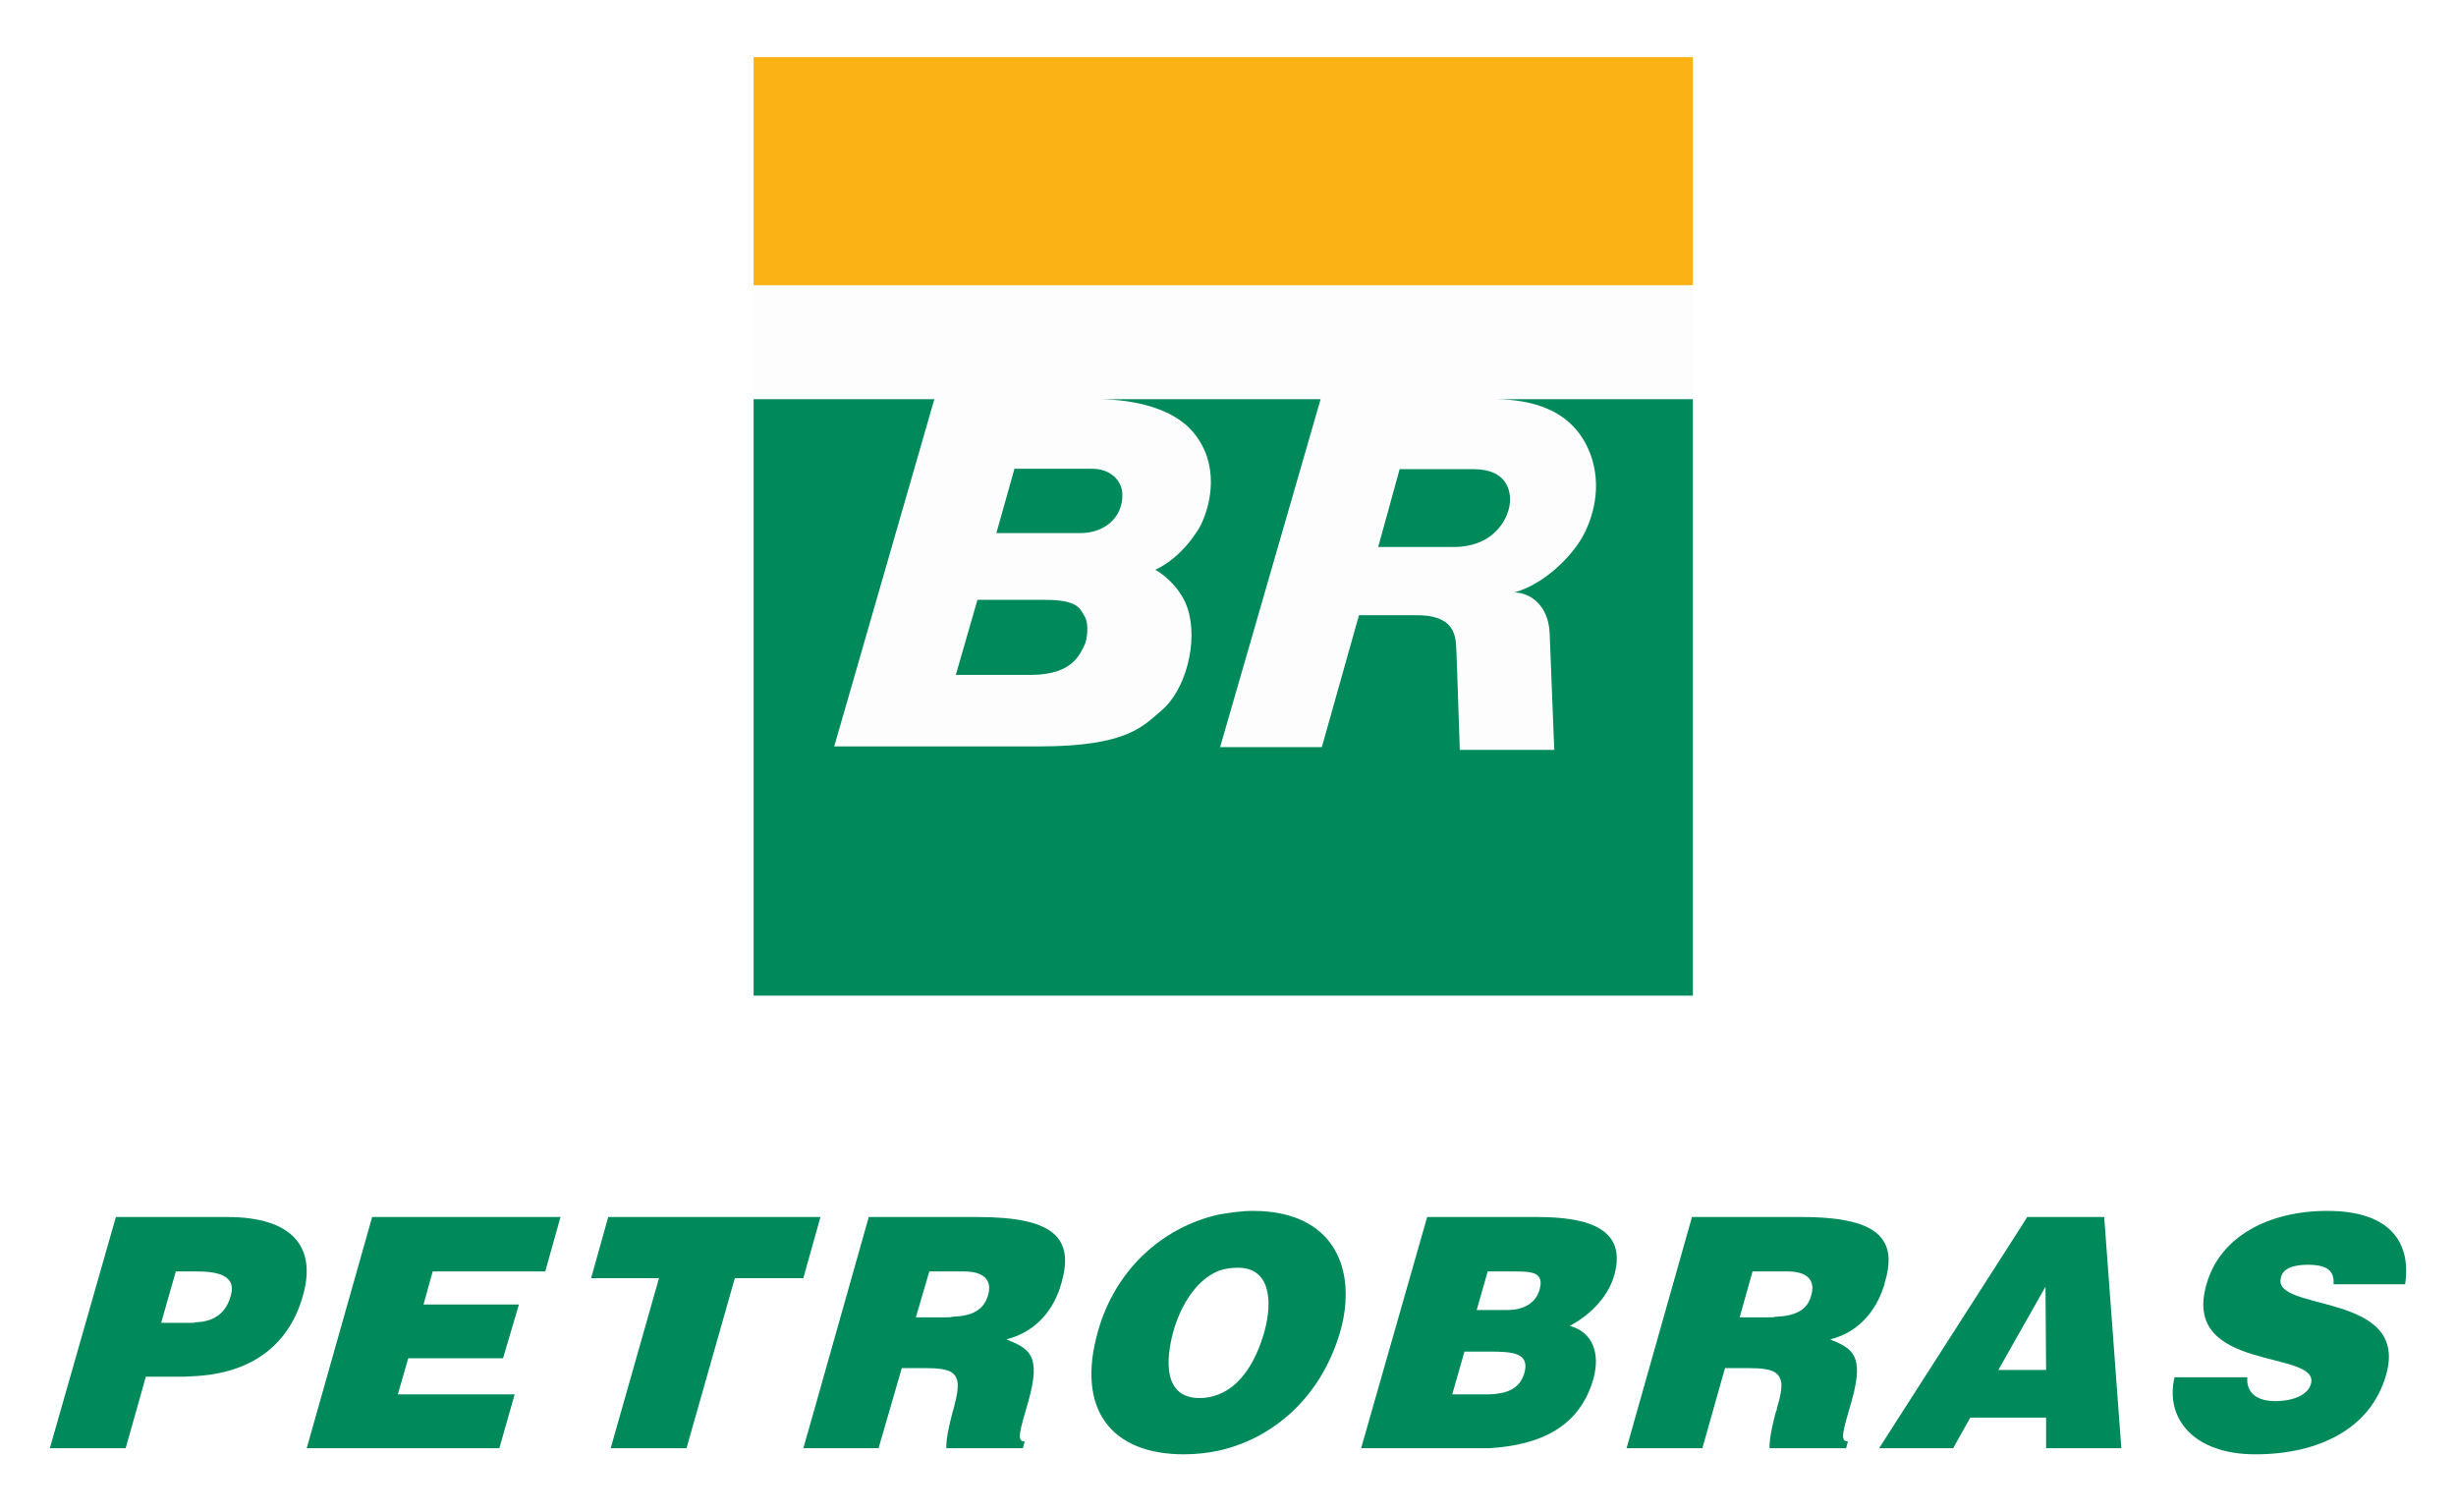
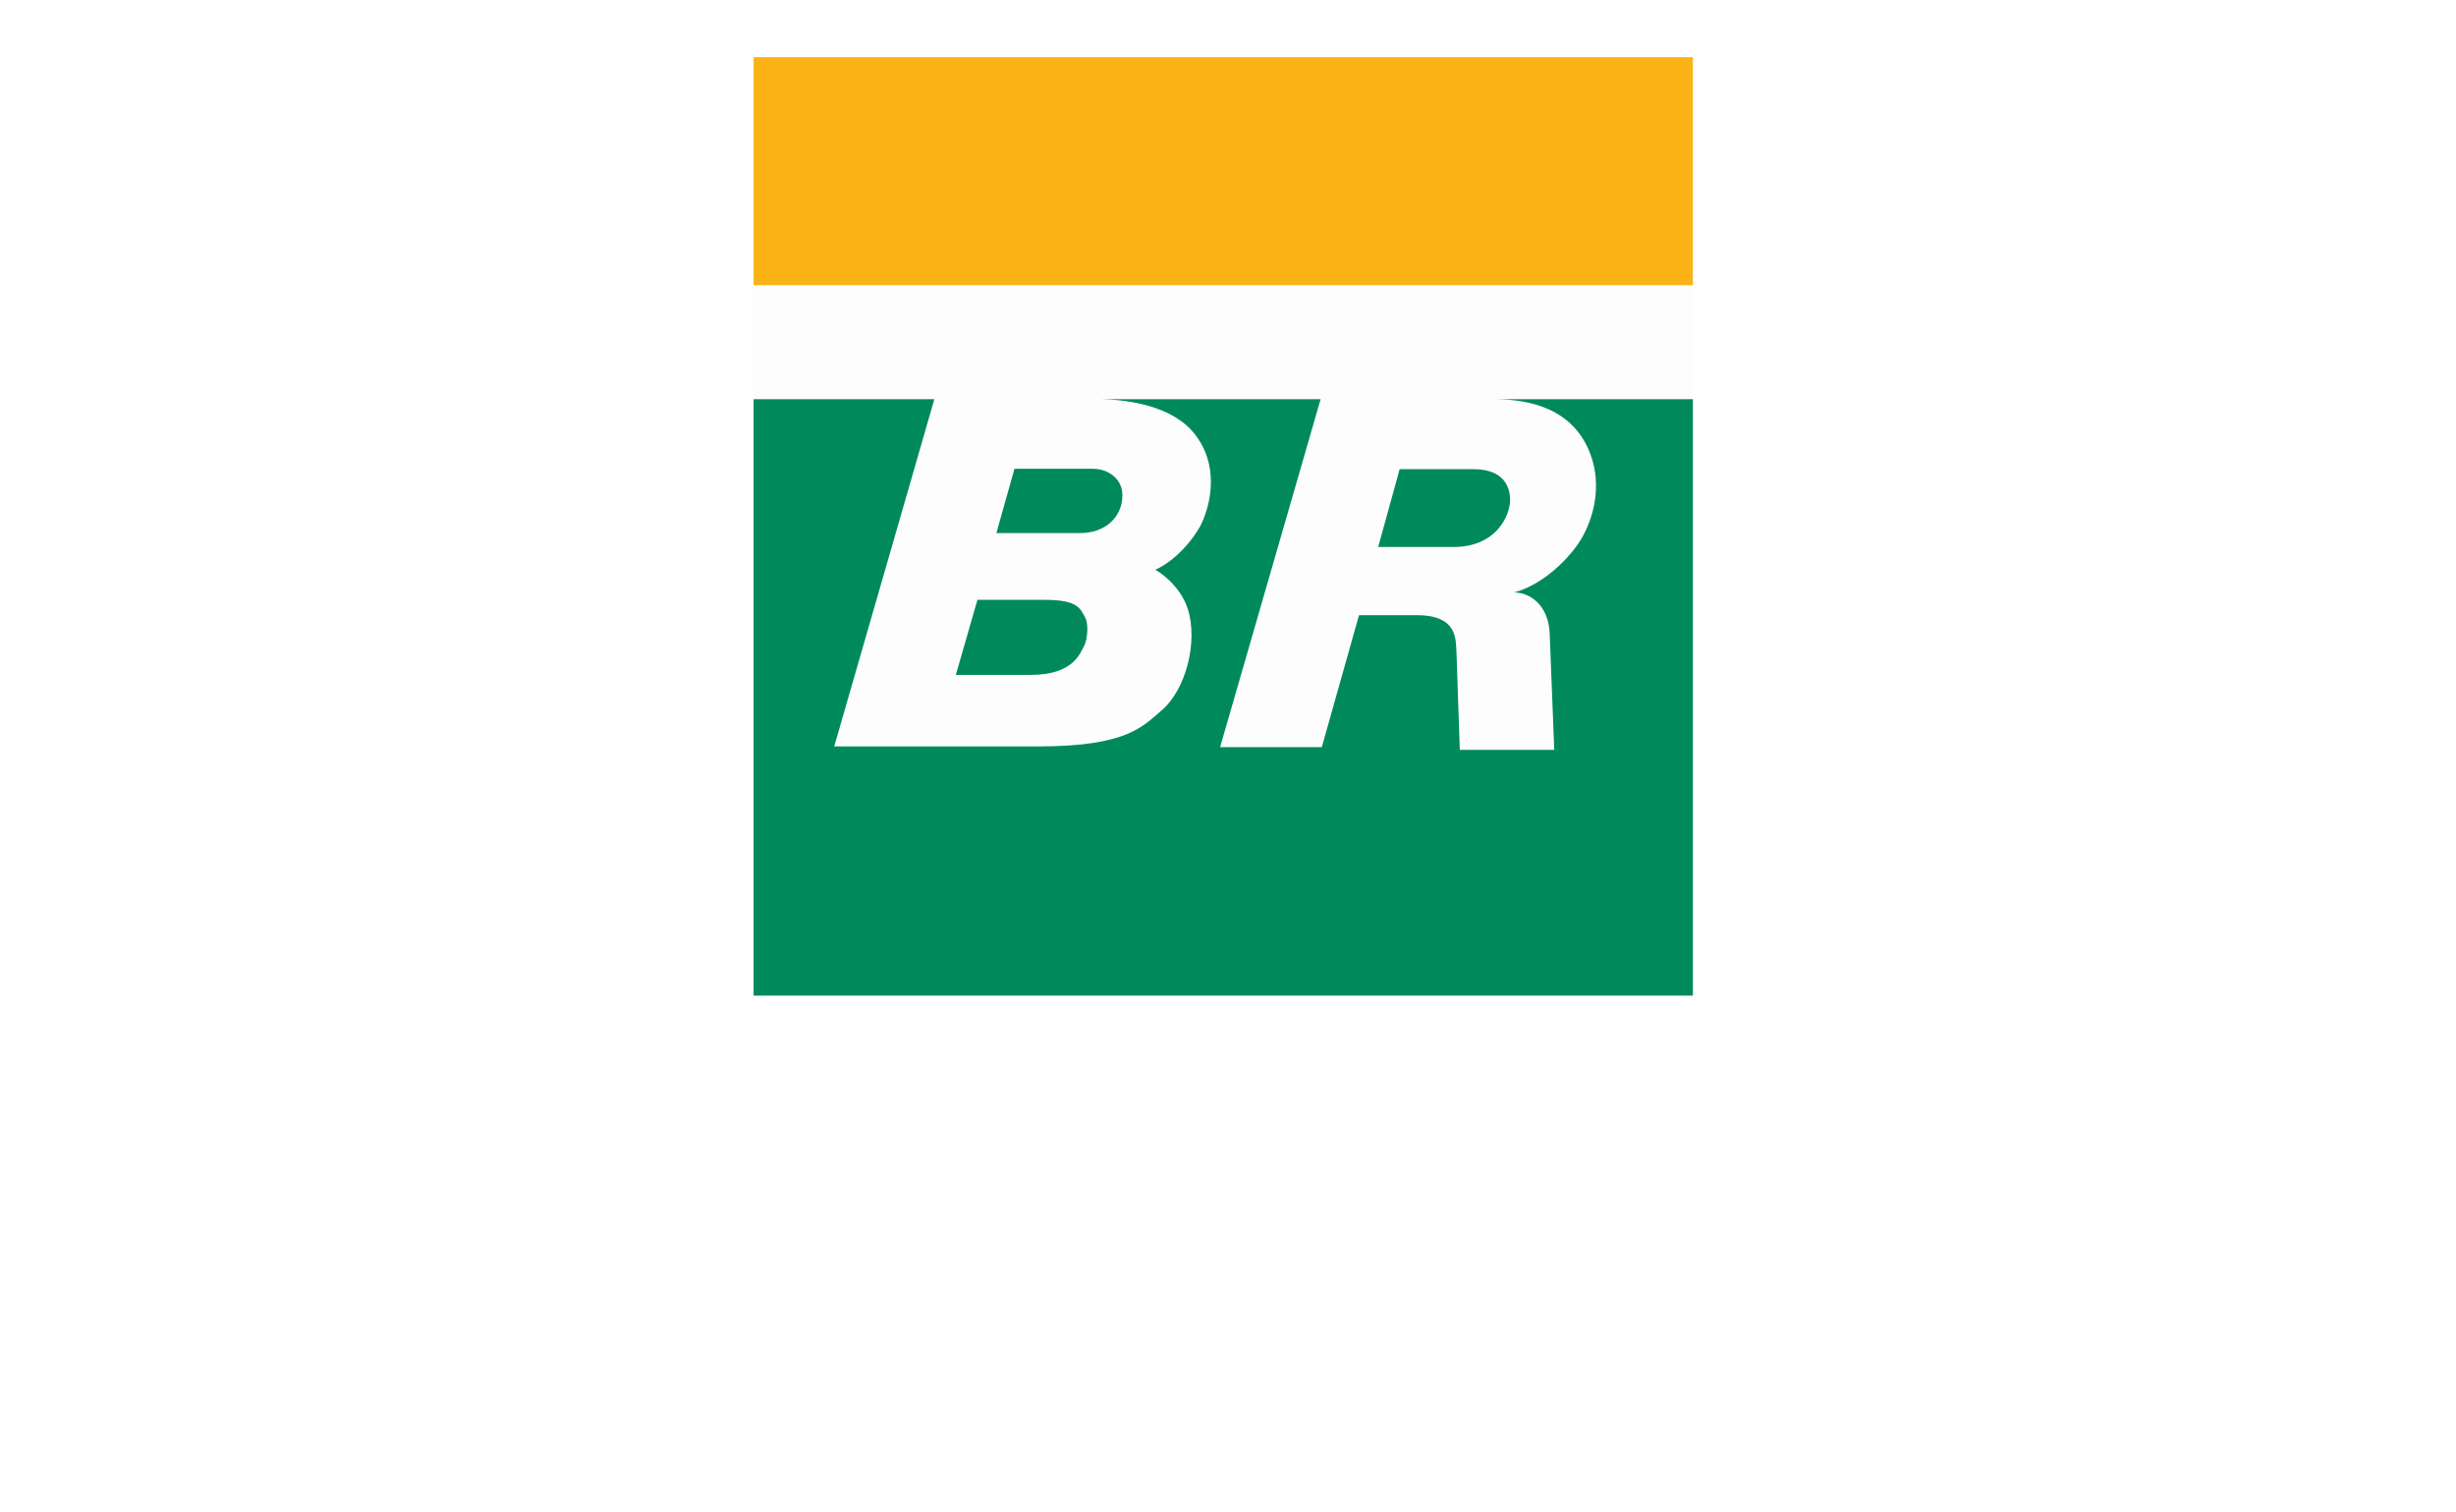
- <svg xmlns="http://www.w3.org/2000/svg" id="eaVU4c2pbyW1" viewBox="0 0 260 160" shape-rendering="geometricPrecision" text-rendering="geometricPrecision">
-   <g id="eaVU4c2pbyW2" transform="matrix(1.33333 0 0 -1.33333 0 258.667)">
-     <g id="eaVU4c2pbyW3" transform="matrix(0.1 0 0 0.1 0 0)">
-       <g id="eaVU4c2pbyW4" transform="matrix(1 0 0 1 0 359.2373)">
-         <g id="eaVU4c2pbyW5" transform="matrix(1 0 0 1 3.619055 -415.3734)">
-           <g id="eaVU4c2pbyW6" transform="matrix(1 0 0 1 5.000041 70.00015)">
-             <g id="eaVU4c2pbyW7" transform="matrix(1 0 0 1 0 345.3732)">
-               <g id="eaVU4c2pbyW8" transform="matrix(1 0 0 1 -0.000004 -45.37247)">
-                 <path id="eaVU4c2pbyW9" d="M1335.5,835.672L1335.5,1580.77L589.73,1580.77L589.73,835.672L1335.5,835.672" fill="rgb(253,253,253)" fill-rule="evenodd" stroke="none" stroke-width="1" />
-                 <path id="eaVU4c2pbyW10" d="M796.84,1253.97L859.008,1253.97C871.34,1253.97,882.543,1246.03,882.543,1232.93C882.543,1215.27,868.496,1202.91,849.023,1202.91L782.48,1202.91L796.84,1253.97" fill="rgb(0,138,91)" fill-rule="evenodd" stroke="none" stroke-width="1" />
-                 <path id="eaVU4c2pbyW11" d="M1102.65,1253.65L1161.38,1253.65C1189.23,1253.65,1190.34,1234.67,1190.34,1229.27C1190.34,1216.66,1179.25,1191.87,1145.45,1191.87L1085.61,1191.87C1085.61,1191.87,1102.33,1252.13,1102.65,1253.65" fill="rgb(0,138,91)" fill-rule="evenodd" stroke="none" stroke-width="1" />
-                 <path id="eaVU4c2pbyW12" d="M767.441,1149.9L821.195,1149.9C847.512,1149.9,849.008,1142.74,852.633,1136.6C856.234,1130.5,854.574,1117.63,852.078,1113.19C848.938,1107.61,843.629,1090.34,809.973,1090.34L750.273,1090.34C750.273,1090.34,767.418,1149.82,767.441,1149.9" fill="rgb(0,138,91)" fill-rule="evenodd" stroke="none" stroke-width="1" />
-                 <path id="eaVU4c2pbyW13" d="M1335.5,1309.19L1335.5,835.672L589.73,835.672L589.73,1309.19L733.23,1309.19L653.73,1033.55L816.48,1033.55C886.984,1033.55,899.273,1050.05,913.578,1062.08C932.695,1078.14,942.945,1116.38,934.359,1142.98C928.285,1161.79,910.535,1173.17,908.594,1173.72C930.621,1183.97,943.441,1206.44,945.023,1209.74C953.195,1226.78,959.531,1257.64,939.207,1282.46C922.309,1303.1,889.477,1308.78,865.656,1309.19L1039.91,1309.19L960.125,1032.99L1040.88,1032.99L1070.38,1137.71L1116.51,1137.71C1150.03,1137.71,1146.98,1116.79,1147.81,1107.79L1150.43,1030.77L1225.43,1030.8C1225.43,1030.8,1222.05,1117.23,1221.77,1123.57C1220.76,1145.75,1206.07,1155.77,1193.57,1155.77C1217.59,1162.27,1238.44,1184.12,1246.78,1198.14C1256.4,1214.3,1263.64,1240.01,1254.13,1265.54C1240.33,1302.6,1204.75,1308.75,1179.89,1309.19L1335.5,1309.19" fill="rgb(0,138,91)" fill-rule="evenodd" stroke="none" stroke-width="1" />
-                 <path id="eaVU4c2pbyW14" d="M589.73,1399.72L1335.5,1399.72L1335.5,1580.77L589.73,1580.77L589.73,1399.72" fill="rgb(250,178,21)" fill-rule="evenodd" stroke="none" stroke-width="1" />
-                 <path id="eaVU4c2pbyW15" d="M1486.76,604.078C1487.25,605.051,1487.73,606.508,1487.73,607.469C1492.11,621.563,1492.11,632.727,1486.76,640.984C1479,653.617,1458.6,659.922,1421.69,659.922L1401.3,659.922L1334.78,659.922L1282.82,476.363L1343.03,476.363L1361,539.973L1379.45,539.973C1390.61,539.973,1397.41,539.008,1401.3,536.09C1407.61,531.238,1406.64,522.977,1402.27,508.406C1402.27,506.961,1401.78,505.98,1401.3,505.008C1397.41,490.445,1395.96,480.242,1396.45,476.363L1401.3,476.363L1457.15,476.363L1458.6,481.707C1451.8,481.707,1454.71,489.961,1461.52,513.754C1472.2,551.148,1461.52,555.523,1444.52,562.797C1466.37,568.141,1480.45,584.648,1486.76,604.078ZM1429.46,597.766C1426.55,586.105,1416.84,581.254,1401.3,580.766C1399.85,580.285,1397.9,580.285,1395.96,580.285L1372.65,580.285L1382.85,616.699L1401.3,616.699L1411.01,616.699C1424.61,616.699,1433.35,610.879,1429.46,597.766" fill="rgb(0,138,91)" fill-rule="evenodd" stroke="none" stroke-width="1" />
-                 <path id="eaVU4c2pbyW16" d="M171.77,659.922L83.391,659.922L30.945,476.363L91.164,476.363L107.188,533.176L137.781,533.176C141.176,533.176,144.578,533.66,147.492,533.66C194.109,536.574,221.789,560.859,231.98,597.766C242.668,635.645,224.219,659.922,171.77,659.922ZM174.68,597.766C170.797,582.707,160.117,576.887,147.492,576.398C146.523,576.398,145.551,575.914,144.578,575.914L119.324,575.914L130.977,616.699L147.492,616.699L147.977,616.699C161.086,616.699,179.543,614.758,174.68,597.766" fill="rgb(0,138,91)" fill-rule="evenodd" stroke="none" stroke-width="1" />
-                 <path id="eaVU4c2pbyW17" d="M1211.91,659.922L1124.51,659.922L1072.07,476.363L1161.9,476.363C1165.79,476.363,1169.67,476.363,1173.55,476.363C1215.31,478.797,1245.91,493.844,1256.59,531.723C1261.93,551.633,1256.11,568.629,1237.65,573.484C1251.73,580.766,1267.76,594.852,1273.1,613.793C1283.3,650.211,1253.2,659.922,1211.91,659.922ZM1201.72,536.09C1197.83,522.977,1187.14,519.578,1173.55,519.094C1172.58,519.094,1171.62,519.094,1170.64,519.094L1144.42,519.094L1154.13,553.09L1173.55,553.09C1192.5,553.09,1206.09,552.113,1201.72,536.09ZM1213.86,602.617C1210.95,591.449,1200.75,586.105,1188.61,586.105L1173.55,586.105L1163.85,586.105L1172.58,616.699L1173.55,616.699L1193.47,616.699C1206.09,616.699,1217.75,616.699,1213.86,602.617" fill="rgb(0,138,91)" fill-rule="evenodd" stroke="none" stroke-width="1" />
-                 <path id="eaVU4c2pbyW18" d="M636.004,635.645L642.805,659.922L474.297,659.922L460.699,611.359L514.605,611.359L476.238,476.363L536.453,476.363L574.816,611.359L629.203,611.359L636.004,635.645" fill="rgb(0,138,91)" fill-rule="evenodd" stroke="none" stroke-width="1" />
-                 <path id="eaVU4c2pbyW19" d="M234.902,476.363L387.863,476.363L400.004,519.094L307.254,519.094L315.508,547.75L390.777,547.75L403.402,590.477L327.648,590.477L334.934,616.699L424.281,616.699L436.422,659.922L286.859,659.922L234.902,476.363" fill="rgb(0,138,91)" fill-rule="evenodd" stroke="none" stroke-width="1" />
-                 <path id="eaVU4c2pbyW20" d="M986.117,664.777C976.891,664.777,967.664,663.32,958.93,661.863C913.762,651.668,876.859,617.676,863.262,569.598C845.293,506.961,873.945,471.512,931.246,471.512C940.473,471.512,949.699,472.48,958.93,474.422C1002.63,484.133,1040.5,517.156,1055.55,569.117C1069.15,617.188,1051.67,664.777,986.117,664.777ZM995.344,569.117C988.547,544.836,976.406,525.895,958.93,519.094C954.066,517.156,949.215,516.18,943.871,516.18C915.223,516.18,916.68,545.805,922.988,569.117C928.336,588.051,939.988,609.418,958.93,617.188C963.293,618.645,967.664,619.617,973.008,619.617C999.715,620.586,1002.14,593.883,995.344,569.117" fill="rgb(0,138,91)" fill-rule="evenodd" stroke="none" stroke-width="1" />
-                 <path id="eaVU4c2pbyW21" d="M1600.88,659.922L1596.99,653.617L1486.76,481.707L1483.36,476.363L1486.76,476.363L1542.13,476.363L1555.72,500.645L1596.99,500.645L1615.93,500.645L1615.93,476.363L1675.67,476.363L1662.06,659.922ZM1596.99,538.523L1578.06,538.523L1596.99,572.027L1615.45,604.566L1615.93,538.523L1596.99,538.523" fill="rgb(0,138,91)" fill-rule="evenodd" stroke="none" stroke-width="1" />
-                 <path id="eaVU4c2pbyW22" d="M767.594,659.922L681.16,659.922L636.004,500.164L629.203,476.363L636.004,476.363L688.93,476.363L707.387,539.973L725.836,539.973C736.52,539.973,743.805,539.008,747.688,536.09C753.52,531.238,752.543,522.977,748.656,508.406C748.172,506.961,748.172,505.98,747.688,505.008C743.805,490.445,742.348,480.242,742.832,476.363L747.688,476.363L803.531,476.363L804.988,481.707C798.191,481.707,801.105,489.961,807.906,513.754C818.59,551.148,807.906,555.523,790.422,562.797C813.73,568.629,828.301,586.105,834.125,607.469C844.324,642.93,828.785,659.922,767.594,659.922ZM775.855,597.766C772.457,586.105,763.23,581.254,747.688,580.766C746.23,580.285,744.289,580.285,742.348,580.285L718.555,580.285L729.238,616.699L747.688,616.699L756.914,616.699C770.996,616.699,779.738,610.879,775.855,597.766" fill="rgb(0,138,91)" fill-rule="evenodd" stroke="none" stroke-width="1" />
-                 <path id="eaVU4c2pbyW23" d="M1824.25,622.043C1830.08,622.043,1835.43,621.07,1838.82,619.129C1842.71,616.699,1844.65,612.816,1844.16,606.508L1900.98,606.508C1905.83,638.559,1890.29,664.777,1839.31,664.777C1793.18,664.777,1753.84,644.871,1743.16,606.016C1723.25,536.09,1833.97,555.031,1826.2,527.348C1823.77,518.609,1812.11,513.754,1797.54,513.754C1791.23,513.754,1785.41,515.211,1781.53,518.125C1777.16,521.531,1775.21,526.375,1775.7,532.691L1717.91,532.691C1710.14,499.676,1733.45,471.512,1782.01,471.512C1832.51,471.512,1873.79,491.902,1885.92,534.633C1904.86,601.164,1794.63,584.168,1802.4,611.848C1803.86,618.645,1811.15,622.043,1824.25,622.043" fill="rgb(0,138,91)" fill-rule="evenodd" stroke="none" stroke-width="1" />
+ <svg xmlns="http://www.w3.org/2000/svg" id="ehgeWQlRHaE1" viewBox="0 0 260 160" shape-rendering="geometricPrecision" text-rendering="geometricPrecision">
+   <g id="ehgeWQlRHaE2" transform="matrix(1.33333 0 0 -1.33333 0 258.667)">
+     <g id="ehgeWQlRHaE3" transform="matrix(0.1 0 0 0.1 0 0)">
+       <g id="ehgeWQlRHaE4" transform="matrix(1 0 0 1 0 359.237)">
+         <g id="ehgeWQlRHaE5" transform="matrix(1 0 0 1 3.61906 -415.373)">
+           <g id="ehgeWQlRHaE6" transform="matrix(1 0 0 1 5.00004 70.0002)">
+             <g id="ehgeWQlRHaE7" transform="matrix(1 0 0 1 0 345.373)">
+               <g id="ehgeWQlRHaE8" transform="matrix(1 0 0 1 -0.000004 -45.3725)">
+                 <path id="ehgeWQlRHaE9" d="M1335.5,835.672L1335.5,1580.77L589.73,1580.77L589.73,835.672L1335.5,835.672" fill="rgb(253,253,253)" fill-rule="evenodd" stroke="none" stroke-width="1" />
+                 <path id="ehgeWQlRHaE10" d="M796.84,1253.97L859.008,1253.97C871.34,1253.97,882.543,1246.03,882.543,1232.93C882.543,1215.27,868.496,1202.91,849.023,1202.91L782.48,1202.91L796.84,1253.97" fill="rgb(0,138,91)" fill-rule="evenodd" stroke="none" stroke-width="1" />
+                 <path id="ehgeWQlRHaE11" d="M1102.65,1253.65L1161.38,1253.65C1189.23,1253.65,1190.34,1234.67,1190.34,1229.27C1190.34,1216.66,1179.25,1191.87,1145.45,1191.87L1085.61,1191.87C1085.61,1191.87,1102.33,1252.13,1102.65,1253.65" fill="rgb(0,138,91)" fill-rule="evenodd" stroke="none" stroke-width="1" />
+                 <path id="ehgeWQlRHaE12" d="M767.441,1149.9L821.195,1149.9C847.512,1149.9,849.008,1142.74,852.633,1136.6C856.234,1130.5,854.574,1117.63,852.078,1113.19C848.938,1107.61,843.629,1090.34,809.973,1090.34L750.273,1090.34C750.273,1090.34,767.418,1149.82,767.441,1149.9" fill="rgb(0,138,91)" fill-rule="evenodd" stroke="none" stroke-width="1" />
+                 <path id="ehgeWQlRHaE13" d="M1335.5,1309.19L1335.5,835.672L589.73,835.672L589.73,1309.19L733.23,1309.19L653.73,1033.55L816.48,1033.55C886.984,1033.55,899.273,1050.05,913.578,1062.08C932.695,1078.14,942.945,1116.38,934.359,1142.98C928.285,1161.79,910.535,1173.17,908.594,1173.72C930.621,1183.97,943.441,1206.44,945.023,1209.74C953.195,1226.78,959.531,1257.64,939.207,1282.46C922.309,1303.1,889.477,1308.78,865.656,1309.19L1039.91,1309.19L960.125,1032.99L1040.88,1032.99L1070.38,1137.71L1116.51,1137.71C1150.03,1137.71,1146.98,1116.79,1147.81,1107.79L1150.43,1030.77L1225.43,1030.8C1225.43,1030.8,1222.05,1117.23,1221.77,1123.57C1220.76,1145.75,1206.07,1155.77,1193.57,1155.77C1217.59,1162.27,1238.44,1184.12,1246.78,1198.14C1256.4,1214.3,1263.64,1240.01,1254.13,1265.54C1240.33,1302.6,1204.75,1308.75,1179.89,1309.19L1335.5,1309.19" fill="rgb(0,138,91)" fill-rule="evenodd" stroke="none" stroke-width="1" />
+                 <path id="ehgeWQlRHaE14" d="M589.73,1399.72L1335.5,1399.72L1335.5,1580.77L589.73,1580.77L589.73,1399.72" fill="rgb(250,178,21)" fill-rule="evenodd" stroke="none" stroke-width="1" />
+                 <path id="ehgeWQlRHaE15" d="M1486.76,604.078C1487.25,605.051,1487.73,606.508,1487.73,607.469C1492.11,621.563,1492.11,632.727,1486.76,640.984C1479,653.617,1458.6,659.922,1421.69,659.922L1401.3,659.922L1334.78,659.922L1282.82,476.363L1343.03,476.363L1361,539.973L1379.45,539.973C1390.61,539.973,1397.41,539.008,1401.3,536.09C1407.61,531.238,1406.64,522.977,1402.27,508.406C1402.27,506.961,1401.78,505.98,1401.3,505.008C1397.41,490.445,1395.96,480.242,1396.45,476.363L1401.3,476.363L1457.15,476.363L1458.6,481.707C1451.8,481.707,1454.71,489.961,1461.52,513.754C1472.2,551.148,1461.52,555.523,1444.52,562.797C1466.37,568.141,1480.45,584.648,1486.76,604.078ZM1429.46,597.766C1426.55,586.105,1416.84,581.254,1401.3,580.766C1399.85,580.285,1397.9,580.285,1395.96,580.285L1372.65,580.285L1382.85,616.699L1401.3,616.699L1411.01,616.699C1424.61,616.699,1433.35,610.879,1429.46,597.766" fill="rgb(255,255,255)" fill-rule="evenodd" stroke="none" stroke-width="1" />
+                 <path id="ehgeWQlRHaE16" d="M171.77,659.922L83.391,659.922L30.945,476.363L91.164,476.363L107.188,533.176L137.781,533.176C141.176,533.176,144.578,533.66,147.492,533.66C194.109,536.574,221.789,560.859,231.98,597.766C242.668,635.645,224.219,659.922,171.77,659.922ZM174.68,597.766C170.797,582.707,160.117,576.887,147.492,576.398C146.523,576.398,145.551,575.914,144.578,575.914L119.324,575.914L130.977,616.699L147.492,616.699L147.977,616.699C161.086,616.699,179.543,614.758,174.68,597.766" fill="rgb(255,255,255)" fill-rule="evenodd" stroke="none" stroke-width="1" />
+                 <path id="ehgeWQlRHaE17" d="M1211.91,659.922L1124.51,659.922L1072.07,476.363L1161.9,476.363C1165.79,476.363,1169.67,476.363,1173.55,476.363C1215.31,478.797,1245.91,493.844,1256.59,531.723C1261.93,551.633,1256.11,568.629,1237.65,573.484C1251.73,580.766,1267.76,594.852,1273.1,613.793C1283.3,650.211,1253.2,659.922,1211.91,659.922ZM1201.72,536.09C1197.83,522.977,1187.14,519.578,1173.55,519.094C1172.58,519.094,1171.62,519.094,1170.64,519.094L1144.42,519.094L1154.13,553.09L1173.55,553.09C1192.5,553.09,1206.09,552.113,1201.72,536.09ZM1213.86,602.617C1210.95,591.449,1200.75,586.105,1188.61,586.105L1173.55,586.105L1163.85,586.105L1172.58,616.699L1173.55,616.699L1193.47,616.699C1206.09,616.699,1217.75,616.699,1213.86,602.617" fill="rgb(255,255,255)" fill-rule="evenodd" stroke="none" stroke-width="1" />
+                 <path id="ehgeWQlRHaE18" d="M636.004,635.645L642.805,659.922L474.297,659.922L460.699,611.359L514.605,611.359L476.238,476.363L536.453,476.363L574.816,611.359L629.203,611.359L636.004,635.645" fill="rgb(255,255,255)" fill-rule="evenodd" stroke="none" stroke-width="1" />
+                 <path id="ehgeWQlRHaE19" d="M234.902,476.363L387.863,476.363L400.004,519.094L307.254,519.094L315.508,547.75L390.777,547.75L403.402,590.477L327.648,590.477L334.934,616.699L424.281,616.699L436.422,659.922L286.859,659.922L234.902,476.363" fill="rgb(255,255,255)" fill-rule="evenodd" stroke="none" stroke-width="1" />
+                 <path id="ehgeWQlRHaE20" d="M986.117,664.777C976.891,664.777,967.664,663.32,958.93,661.863C913.762,651.668,876.859,617.676,863.262,569.598C845.293,506.961,873.945,471.512,931.246,471.512C940.473,471.512,949.699,472.48,958.93,474.422C1002.63,484.133,1040.5,517.156,1055.55,569.117C1069.15,617.188,1051.67,664.777,986.117,664.777ZM995.344,569.117C988.547,544.836,976.406,525.895,958.93,519.094C954.066,517.156,949.215,516.18,943.871,516.18C915.223,516.18,916.68,545.805,922.988,569.117C928.336,588.051,939.988,609.418,958.93,617.188C963.293,618.645,967.664,619.617,973.008,619.617C999.715,620.586,1002.14,593.883,995.344,569.117" fill="rgb(255,255,255)" fill-rule="evenodd" stroke="none" stroke-width="1" />
+                 <path id="ehgeWQlRHaE21" d="M1600.88,659.922L1596.99,653.617L1486.76,481.707L1483.36,476.363L1486.76,476.363L1542.13,476.363L1555.72,500.645L1596.99,500.645L1615.93,500.645L1615.93,476.363L1675.67,476.363L1662.06,659.922ZM1596.99,538.523L1578.06,538.523L1596.99,572.027L1615.45,604.566L1615.93,538.523L1596.99,538.523" fill="rgb(255,255,255)" fill-rule="evenodd" stroke="none" stroke-width="1" />
+                 <path id="ehgeWQlRHaE22" d="M767.594,659.922L681.16,659.922L636.004,500.164L629.203,476.363L636.004,476.363L688.93,476.363L707.387,539.973L725.836,539.973C736.52,539.973,743.805,539.008,747.688,536.09C753.52,531.238,752.543,522.977,748.656,508.406C748.172,506.961,748.172,505.98,747.688,505.008C743.805,490.445,742.348,480.242,742.832,476.363L747.688,476.363L803.531,476.363L804.988,481.707C798.191,481.707,801.105,489.961,807.906,513.754C818.59,551.148,807.906,555.523,790.422,562.797C813.73,568.629,828.301,586.105,834.125,607.469C844.324,642.93,828.785,659.922,767.594,659.922ZM775.855,597.766C772.457,586.105,763.23,581.254,747.688,580.766C746.23,580.285,744.289,580.285,742.348,580.285L718.555,580.285L729.238,616.699L747.688,616.699L756.914,616.699C770.996,616.699,779.738,610.879,775.855,597.766" fill="rgb(255,255,255)" fill-rule="evenodd" stroke="none" stroke-width="1" />
+                 <path id="ehgeWQlRHaE23" d="M1824.25,622.043C1830.08,622.043,1835.43,621.07,1838.82,619.129C1842.71,616.699,1844.65,612.816,1844.16,606.508L1900.98,606.508C1905.83,638.559,1890.29,664.777,1839.31,664.777C1793.18,664.777,1753.84,644.871,1743.16,606.016C1723.25,536.09,1833.97,555.031,1826.2,527.348C1823.77,518.609,1812.11,513.754,1797.54,513.754C1791.23,513.754,1785.41,515.211,1781.53,518.125C1777.16,521.531,1775.21,526.375,1775.7,532.691L1717.91,532.691C1710.14,499.676,1733.45,471.512,1782.01,471.512C1832.51,471.512,1873.79,491.902,1885.92,534.633C1904.86,601.164,1794.63,584.168,1802.4,611.848C1803.86,618.645,1811.15,622.043,1824.25,622.043" fill="rgb(255,255,255)" fill-rule="evenodd" stroke="none" stroke-width="1" />
              </g>
            </g>
          </g>
        </g>
      </g>
    </g>
  </g>
</svg>
